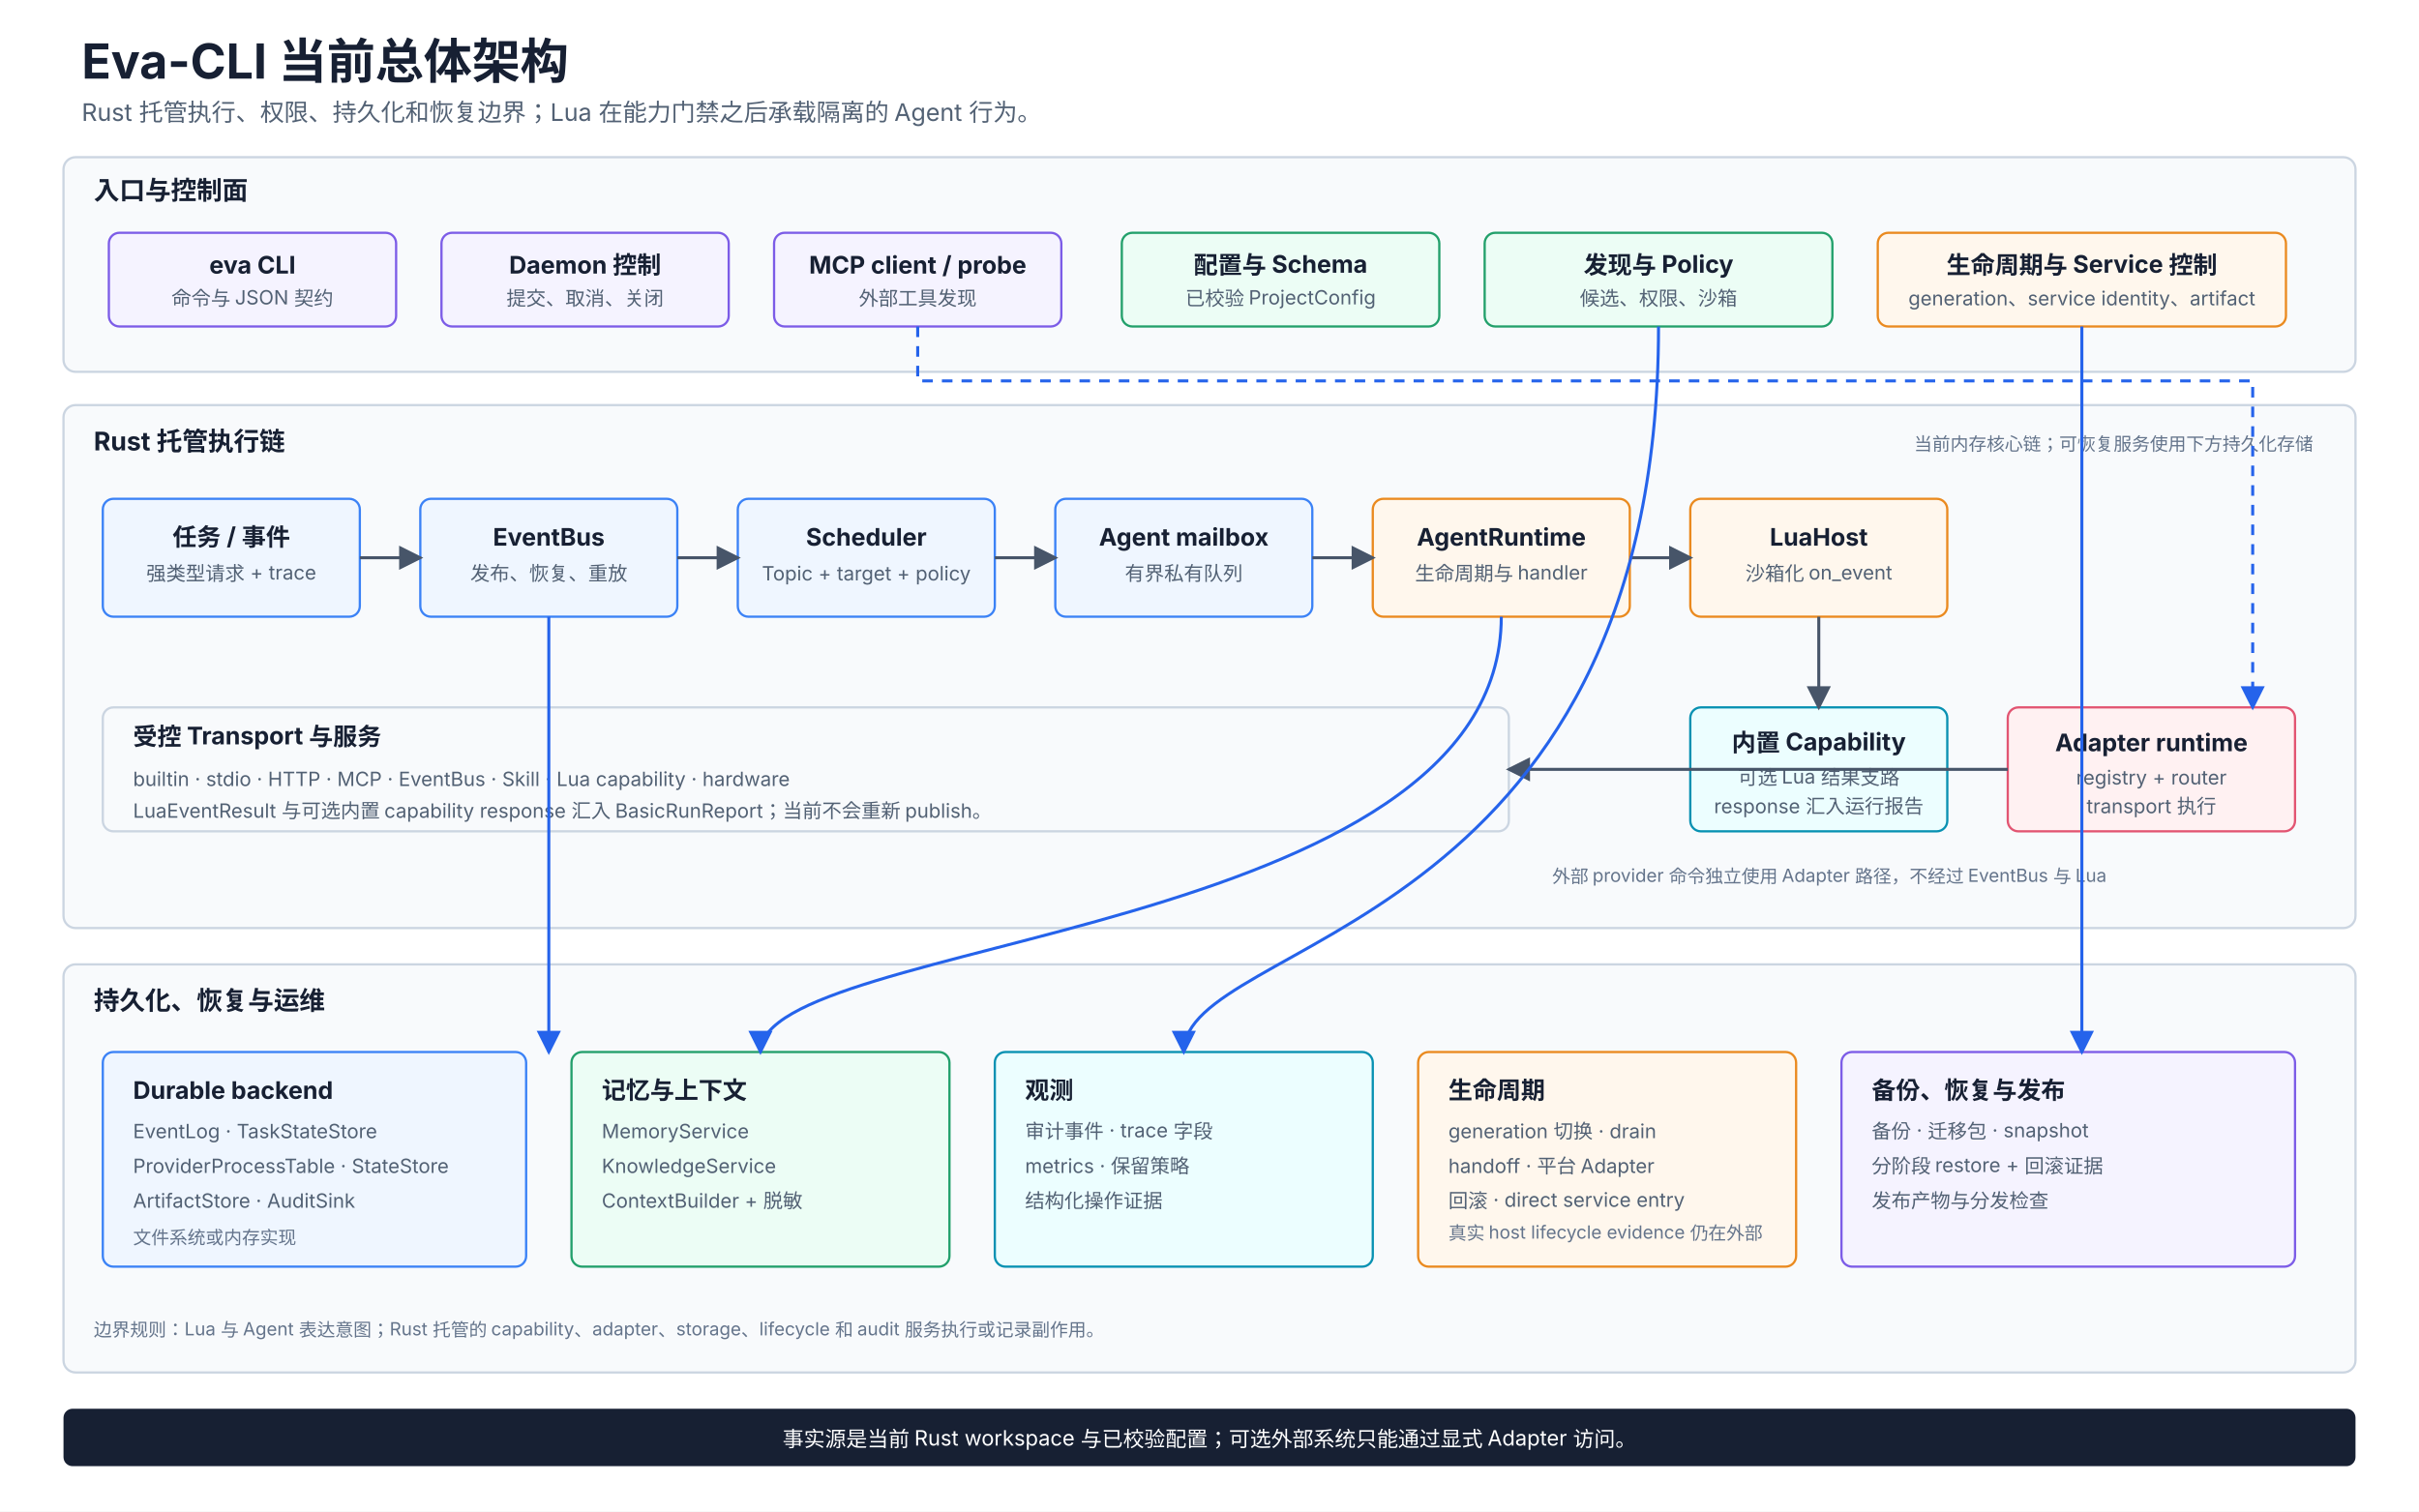
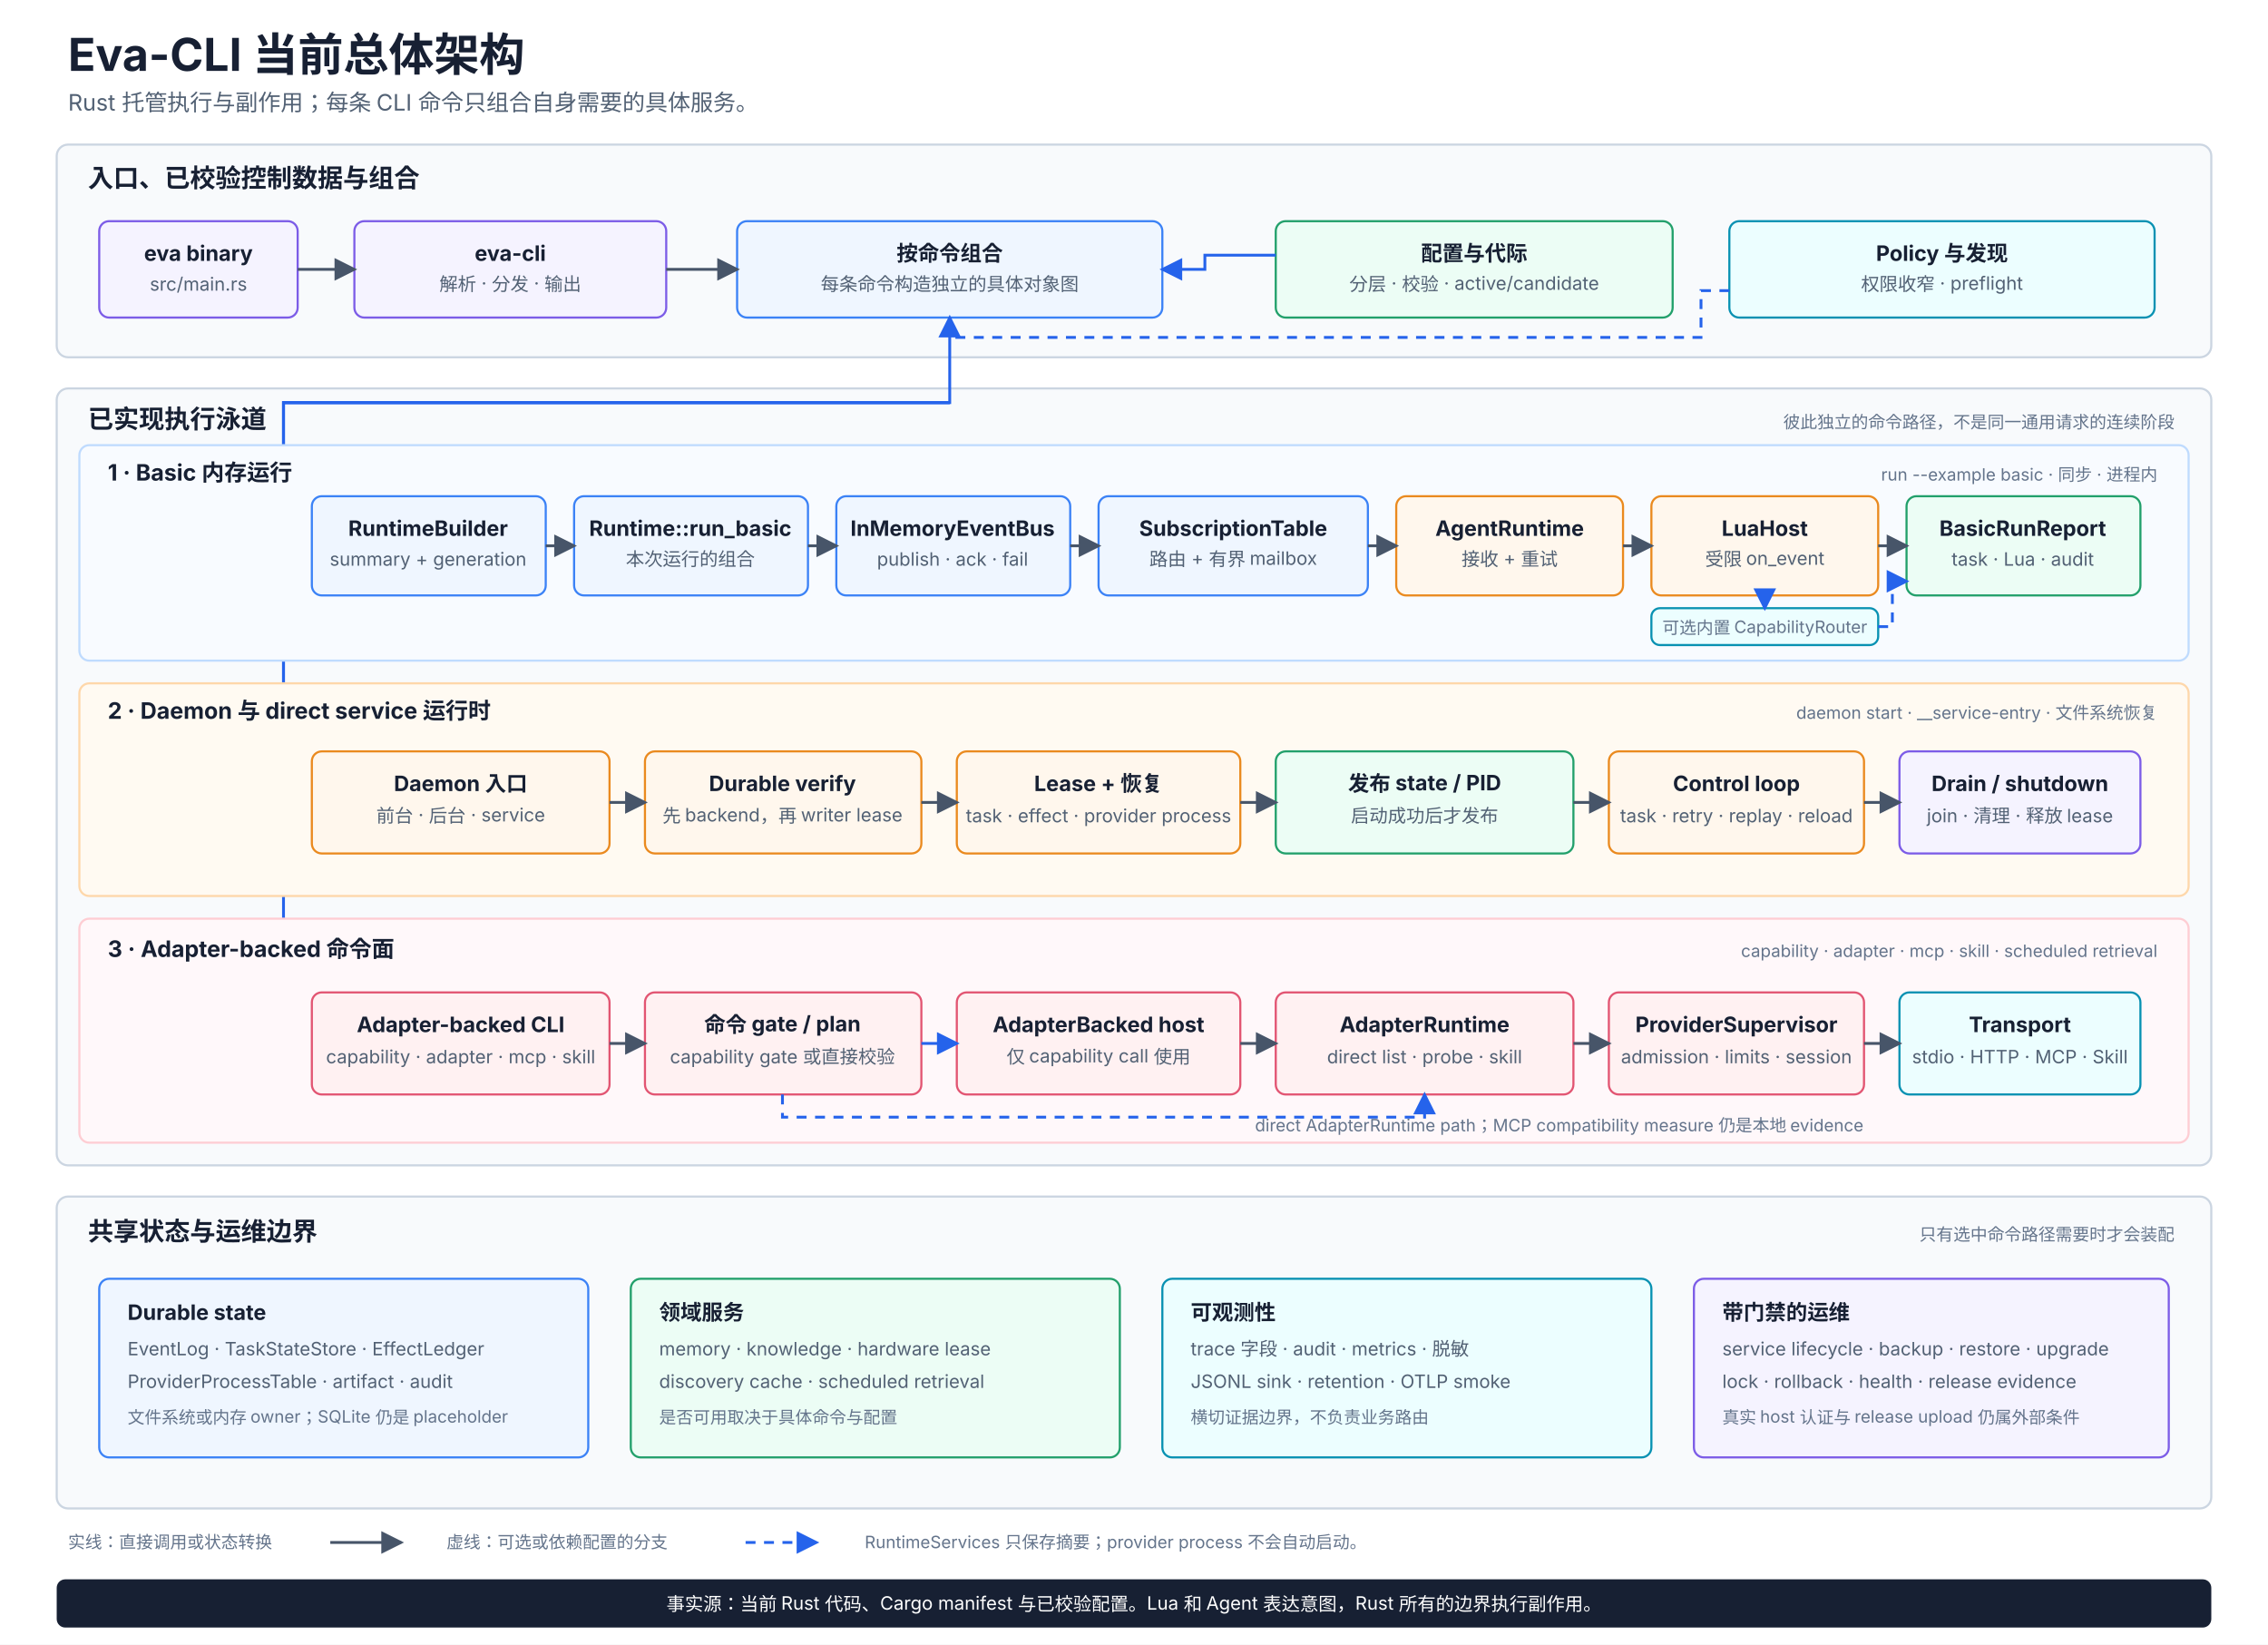
- <svg xmlns="http://www.w3.org/2000/svg" width="1600" height="1000" viewBox="0 0 1600 1000" role="img" aria-labelledby="title desc">
+ <svg xmlns="http://www.w3.org/2000/svg" width="1600" height="1160" viewBox="0 0 1600 1160" role="img" aria-labelledby="title desc">
  <defs>
    <marker id="arrow" markerWidth="8" markerHeight="8" refX="7" refY="4" orient="auto">
      <path d="M0 0L8 4L0 8Z" fill="#475569" />
    </marker>
    <marker id="arrow-blue" markerWidth="8" markerHeight="8" refX="7" refY="4" orient="auto">
      <path d="M0 0L8 4L0 8Z" fill="#2563eb" />
    </marker>
    <style>
-       text{font-family:Inter,"Segoe UI","Microsoft YaHei",sans-serif;fill:#172033}
-       .title{font-size:32px;font-weight:700}.subtitle{font-size:16px;fill:#526174}.section{font-size:17px;font-weight:700}
-       .label{font-size:16px;font-weight:700}.small{font-size:13px;fill:#526174}.tiny{font-size:12px;fill:#64748b}.footer{font-size:14px;fill:#ffffff}
-       .panel{fill:#f8fafc;stroke:#cbd5e1;stroke-width:1.5}.blue{fill:#eff6ff;stroke:#3b82f6;stroke-width:1.5}
-       .green{fill:#ecfdf5;stroke:#22a06b;stroke-width:1.5}.orange{fill:#fff7ed;stroke:#ea8a1f;stroke-width:1.5}
-       .purple{fill:#f5f3ff;stroke:#7c5ce7;stroke-width:1.5}.cyan{fill:#ecfeff;stroke:#0891b2;stroke-width:1.5}
-       .rose{fill:#fff1f2;stroke:#e25572;stroke-width:1.5}.line{fill:none;stroke:#475569;stroke-width:2;marker-end:url(#arrow)}
-       .control{fill:none;stroke:#2563eb;stroke-width:2;marker-end:url(#arrow-blue)}.dash{stroke-dasharray:7 6}
+       text{font-family:Inter,"Segoe UI","Microsoft YaHei",sans-serif;fill:#172033;letter-spacing:0}
+       .title{font-size:32px;font-weight:700}.subtitle{font-size:16px;fill:#526174}.section{font-size:18px;font-weight:700}
+       .lane-title{font-size:16px;font-weight:700}.label{font-size:15px;font-weight:700}.small{font-size:13px;fill:#526174}.tiny{font-size:12px;fill:#64748b}.footer{font-size:13px;fill:#ffffff}
+       .panel{fill:#f8fafc;stroke:#cbd5e1;stroke-width:1.5}.lane-basic{fill:#f8fbff;stroke:#bfdbfe;stroke-width:1.5}.lane-daemon{fill:#fffaf2;stroke:#fed7aa;stroke-width:1.5}.lane-provider{fill:#fff8fa;stroke:#fecdd3;stroke-width:1.5}
+       .blue{fill:#eff6ff;stroke:#3b82f6;stroke-width:1.5}.green{fill:#ecfdf5;stroke:#22a06b;stroke-width:1.5}.orange{fill:#fff7ed;stroke:#ea8a1f;stroke-width:1.5}
+       .purple{fill:#f5f3ff;stroke:#7c5ce7;stroke-width:1.5}.cyan{fill:#ecfeff;stroke:#0891b2;stroke-width:1.5}.rose{fill:#fff1f2;stroke:#e25572;stroke-width:1.5}
+       .line{fill:none;stroke:#475569;stroke-width:2;marker-end:url(#arrow)}.control{fill:none;stroke:#2563eb;stroke-width:2;marker-end:url(#arrow-blue)}.dash{stroke-dasharray:7 6}
    </style>
  </defs>
-   <rect width="1600" height="1000" fill="#ffffff" />
-   <text class="title" x="54" y="52">Eva-CLI 当前总体架构</text>
-   <text class="subtitle" x="54" y="80">Rust 托管执行、权限、持久化和恢复边界；Lua 在能力门禁之后承载隔离的 Agent 行为。</text>
-   <rect class="panel" x="42" y="104" width="1516" height="142" rx="8" />
-   <text class="section" x="62" y="132">入口与控制面</text>
+   <rect width="1600" height="1160" fill="#ffffff" />
+   <text class="title" x="48" y="50">Eva-CLI 当前总体架构</text>
+   <text class="subtitle" x="48" y="78">Rust 托管执行与副作用；每条 CLI 命令只组合自身需要的具体服务。</text>
+   <rect class="panel" x="40" y="102" width="1520" height="150" rx="8" />
+   <text class="section" x="62" y="132">入口、已校验控制数据与组合</text>
  <g>
-     <rect class="purple" x="72" y="154" width="190" height="62" rx="7" />
-     <text class="label" x="167" y="181" text-anchor="middle">eva CLI</text>
-     <text class="small" x="167" y="202" text-anchor="middle">命令与 JSON 契约</text>
-     <rect class="purple" x="292" y="154" width="190" height="62" rx="7" />
-     <text class="label" x="387" y="181" text-anchor="middle">Daemon 控制</text>
-     <text class="small" x="387" y="202" text-anchor="middle">提交、取消、关闭</text>
-     <rect class="purple" x="512" y="154" width="190" height="62" rx="7" />
-     <text class="label" x="607" y="181" text-anchor="middle">MCP client / probe</text>
-     <text class="small" x="607" y="202" text-anchor="middle">外部工具发现</text>
-     <rect class="green" x="742" y="154" width="210" height="62" rx="7" />
-     <text class="label" x="847" y="181" text-anchor="middle">配置与 Schema</text>
-     <text class="small" x="847" y="202" text-anchor="middle">已校验 ProjectConfig</text>
-     <rect class="green" x="982" y="154" width="230" height="62" rx="7" />
-     <text class="label" x="1097" y="181" text-anchor="middle">发现与 Policy</text>
-     <text class="small" x="1097" y="202" text-anchor="middle">候选、权限、沙箱</text>
-     <rect class="orange" x="1242" y="154" width="270" height="62" rx="7" />
-     <text class="label" x="1377" y="181" text-anchor="middle">生命周期与 Service 控制</text>
-     <text class="small" x="1377" y="202" text-anchor="middle">generation、service identity、artifact</text>
+     <rect class="purple" x="70" y="156" width="140" height="68" rx="7" />
+     <text class="label" x="140" y="184" text-anchor="middle">eva binary</text>
+     <text class="small" x="140" y="205" text-anchor="middle">src/main.rs</text>
+     <rect class="purple" x="250" y="156" width="220" height="68" rx="7" />
+     <text class="label" x="360" y="184" text-anchor="middle">eva-cli</text>
+     <text class="small" x="360" y="205" text-anchor="middle">解析 · 分发 · 输出</text>
+     <rect class="blue" x="520" y="156" width="300" height="68" rx="7" />
+     <text class="label" x="670" y="184" text-anchor="middle">按命令组合</text>
+     <text class="small" x="670" y="205" text-anchor="middle">每条命令构造独立的具体对象图</text>
+     <rect class="green" x="900" y="156" width="280" height="68" rx="7" />
+     <text class="label" x="1040" y="184" text-anchor="middle">配置与代际</text>
+     <text class="small" x="1040" y="205" text-anchor="middle">分层 · 校验 · active/candidate</text>
+     <rect class="cyan" x="1220" y="156" width="300" height="68" rx="7" />
+     <text class="label" x="1370" y="184" text-anchor="middle">Policy 与发现</text>
+     <text class="small" x="1370" y="205" text-anchor="middle">权限收窄 · preflight</text>
+     <path class="line" d="M210 190H250" />
+     <path class="line" d="M470 190H520" />
+     <path class="control" d="M900 180H850V190H820" />
+     <path class="control dash" d="M1220 205H1200V238H670V224" />
  </g>
-   <rect class="panel" x="42" y="268" width="1516" height="346" rx="8" />
-   <text class="section" x="62" y="298">Rust 托管执行链</text>
-   <text class="tiny" x="1530" y="298" text-anchor="end">当前内存核心链；可恢复服务使用下方持久化存储</text>
+   <rect class="panel" x="40" y="274" width="1520" height="548" rx="8" />
+   <text class="section" x="62" y="302">已实现执行泳道</text>
+   <text class="tiny" x="1534" y="302" text-anchor="end">彼此独立的命令路径，不是同一通用请求的连续阶段</text>
+   <path class="control" d="M670 224V284H200V377H220" />
+   <path class="control" d="M670 284H200V565H220" />
+   <path class="control" d="M670 284H200V737H220" />
+   <rect class="lane-basic" x="56" y="314" width="1488" height="152" rx="7" />
+   <text class="lane-title" x="76" y="339">1 · Basic 内存运行</text>
+   <text class="tiny" x="1522" y="339" text-anchor="end">run --example basic · 同步 · 进程内</text>
  <g>
-     <rect class="blue" x="68" y="330" width="170" height="78" rx="7" />
-     <text class="label" x="153" y="361" text-anchor="middle">任务 / 事件</text>
-     <text class="small" x="153" y="384" text-anchor="middle">强类型请求 + trace</text>
-     <rect class="blue" x="278" y="330" width="170" height="78" rx="7" />
-     <text class="label" x="363" y="361" text-anchor="middle">EventBus</text>
-     <text class="small" x="363" y="384" text-anchor="middle">发布、恢复、重放</text>
-     <rect class="blue" x="488" y="330" width="170" height="78" rx="7" />
-     <text class="label" x="573" y="361" text-anchor="middle">Scheduler</text>
-     <text class="small" x="573" y="384" text-anchor="middle">Topic + target + policy</text>
-     <rect class="blue" x="698" y="330" width="170" height="78" rx="7" />
-     <text class="label" x="783" y="361" text-anchor="middle">Agent mailbox</text>
-     <text class="small" x="783" y="384" text-anchor="middle">有界私有队列</text>
-     <rect class="orange" x="908" y="330" width="170" height="78" rx="7" />
-     <text class="label" x="993" y="361" text-anchor="middle">AgentRuntime</text>
-     <text class="small" x="993" y="384" text-anchor="middle">生命周期与 handler</text>
-     <rect class="orange" x="1118" y="330" width="170" height="78" rx="7" />
-     <text class="label" x="1203" y="361" text-anchor="middle">LuaHost</text>
-     <text class="small" x="1203" y="384" text-anchor="middle">沙箱化 on_event</text>
-     <path class="line" d="M238 369H278" />
-     <path class="line" d="M448 369H488" />
-     <path class="line" d="M658 369H698" />
-     <path class="line" d="M868 369H908" />
-     <path class="line" d="M1078 369H1118" />
+     <rect class="blue" x="220" y="350" width="165" height="70" rx="7" />
+     <text class="label" x="302" y="378" text-anchor="middle">RuntimeBuilder</text>
+     <text class="small" x="302" y="399" text-anchor="middle">summary + generation</text>
+     <rect class="blue" x="405" y="350" width="165" height="70" rx="7" />
+     <text class="label" x="487" y="378" text-anchor="middle">Runtime::run_basic</text>
+     <text class="small" x="487" y="399" text-anchor="middle">本次运行的组合</text>
+     <rect class="blue" x="590" y="350" width="165" height="70" rx="7" />
+     <text class="label" x="672" y="378" text-anchor="middle">InMemoryEventBus</text>
+     <text class="small" x="672" y="399" text-anchor="middle">publish · ack · fail</text>
+     <rect class="blue" x="775" y="350" width="190" height="70" rx="7" />
+     <text class="label" x="870" y="378" text-anchor="middle">SubscriptionTable</text>
+     <text class="small" x="870" y="399" text-anchor="middle">路由 + 有界 mailbox</text>
+     <rect class="orange" x="985" y="350" width="160" height="70" rx="7" />
+     <text class="label" x="1065" y="378" text-anchor="middle">AgentRuntime</text>
+     <text class="small" x="1065" y="399" text-anchor="middle">接收 + 重试</text>
+     <rect class="orange" x="1165" y="350" width="160" height="70" rx="7" />
+     <text class="label" x="1245" y="378" text-anchor="middle">LuaHost</text>
+     <text class="small" x="1245" y="399" text-anchor="middle">受限 on_event</text>
+     <rect class="green" x="1345" y="350" width="165" height="70" rx="7" />
+     <text class="label" x="1427" y="378" text-anchor="middle">BasicRunReport</text>
+     <text class="small" x="1427" y="399" text-anchor="middle">task · Lua · audit</text>
+     <path class="line" d="M385 385H405" />
+     <path class="line" d="M570 385H590" />
+     <path class="line" d="M755 385H775" />
+     <path class="line" d="M965 385H985" />
+     <path class="line" d="M1145 385H1165" />
+     <path class="line" d="M1325 385H1345" />
+     <rect class="cyan" x="1165" y="429" width="160" height="26" rx="6" />
+     <text class="tiny" x="1245" y="447" text-anchor="middle">可选内置 CapabilityRouter</text>
+     <path class="control dash" d="M1245 420V429" />
+     <path class="control dash" d="M1325 442H1335V410H1345" />
  </g>
+   <rect class="lane-daemon" x="56" y="482" width="1488" height="150" rx="7" />
+   <text class="lane-title" x="76" y="507">2 · Daemon 与 direct service 运行时</text>
+   <text class="tiny" x="1522" y="507" text-anchor="end">daemon start · __service-entry · 文件系统恢复</text>
  <g>
-     <rect class="cyan" x="1118" y="468" width="170" height="82" rx="7" />
-     <text class="label" x="1203" y="497" text-anchor="middle">内置 Capability</text>
-     <text class="small" x="1203" y="519" text-anchor="middle">可选 Lua 结果支路</text>
-     <text class="small" x="1203" y="538" text-anchor="middle">response 汇入运行报告</text>
-     <rect class="rose" x="1328" y="468" width="190" height="82" rx="7" />
-     <text class="label" x="1423" y="497" text-anchor="middle">Adapter runtime</text>
-     <text class="small" x="1423" y="519" text-anchor="middle">registry + router</text>
-     <text class="small" x="1423" y="538" text-anchor="middle">transport 执行</text>
-     <path class="line" d="M1203 408V468" />
-     <rect class="panel" x="68" y="468" width="930" height="82" rx="7" />
-     <text class="label" x="88" y="493">受控 Transport 与服务</text>
-     <text class="small" x="88" y="520">builtin · stdio · HTTP · MCP · EventBus · Skill · Lua capability · hardware</text>
-     <text class="small" x="88" y="541">LuaEventResult 与可选内置 capability response 汇入 BasicRunReport；当前不会重新 publish。</text>
-     <path class="control dash" d="M607 216V252H1490V468" />
-     <path class="line" d="M1328 509H998" />
-     <text class="tiny" x="1210" y="584" text-anchor="middle">外部 provider 命令独立使用 Adapter 路径，不经过 EventBus 与 Lua</text>
+     <rect class="orange" x="220" y="530" width="210" height="72" rx="7" />
+     <text class="label" x="325" y="558" text-anchor="middle">Daemon 入口</text>
+     <text class="small" x="325" y="580" text-anchor="middle">前台 · 后台 · service</text>
+     <rect class="orange" x="455" y="530" width="195" height="72" rx="7" />
+     <text class="label" x="552" y="558" text-anchor="middle">Durable verify</text>
+     <text class="small" x="552" y="580" text-anchor="middle">先 backend，再 writer lease</text>
+     <rect class="orange" x="675" y="530" width="200" height="72" rx="7" />
+     <text class="label" x="775" y="558" text-anchor="middle">Lease + 恢复</text>
+     <text class="small" x="775" y="580" text-anchor="middle">task · effect · provider process</text>
+     <rect class="green" x="900" y="530" width="210" height="72" rx="7" />
+     <text class="label" x="1005" y="558" text-anchor="middle">发布 state / PID</text>
+     <text class="small" x="1005" y="580" text-anchor="middle">启动成功后才发布</text>
+     <rect class="orange" x="1135" y="530" width="180" height="72" rx="7" />
+     <text class="label" x="1225" y="558" text-anchor="middle">Control loop</text>
+     <text class="small" x="1225" y="580" text-anchor="middle">task · retry · replay · reload</text>
+     <rect class="purple" x="1340" y="530" width="170" height="72" rx="7" />
+     <text class="label" x="1425" y="558" text-anchor="middle">Drain / shutdown</text>
+     <text class="small" x="1425" y="580" text-anchor="middle">join · 清理 · 释放 lease</text>
+     <path class="line" d="M430 566H455" />
+     <path class="line" d="M650 566H675" />
+     <path class="line" d="M875 566H900" />
+     <path class="line" d="M1110 566H1135" />
+     <path class="line" d="M1315 566H1340" />
  </g>
-   <rect class="panel" x="42" y="638" width="1516" height="270" rx="8" />
-   <text class="section" x="62" y="668">持久化、恢复与运维</text>
+   <rect class="lane-provider" x="56" y="648" width="1488" height="158" rx="7" />
+   <text class="lane-title" x="76" y="675">3 · Adapter-backed 命令面</text>
+   <text class="tiny" x="1522" y="675" text-anchor="end">capability · adapter · mcp · skill · scheduled retrieval</text>
  <g>
-     <rect class="blue" x="68" y="696" width="280" height="142" rx="7" />
-     <text class="label" x="88" y="727">Durable backend</text>
-     <text class="small" x="88" y="753">EventLog · TaskStateStore</text>
-     <text class="small" x="88" y="776">ProviderProcessTable · StateStore</text>
-     <text class="small" x="88" y="799">ArtifactStore · AuditSink</text>
-     <text class="tiny" x="88" y="823">文件系统或内存实现</text>
-     <rect class="green" x="378" y="696" width="250" height="142" rx="7" />
-     <text class="label" x="398" y="727">记忆与上下文</text>
-     <text class="small" x="398" y="753">MemoryService</text>
-     <text class="small" x="398" y="776">KnowledgeService</text>
-     <text class="small" x="398" y="799">ContextBuilder + 脱敏</text>
-     <rect class="cyan" x="658" y="696" width="250" height="142" rx="7" />
-     <text class="label" x="678" y="727">观测</text>
-     <text class="small" x="678" y="753">审计事件 · trace 字段</text>
-     <text class="small" x="678" y="776">metrics · 保留策略</text>
-     <text class="small" x="678" y="799">结构化操作证据</text>
-     <rect class="orange" x="938" y="696" width="250" height="142" rx="7" />
-     <text class="label" x="958" y="727">生命周期</text>
-     <text class="small" x="958" y="753">generation 切换 · drain</text>
-     <text class="small" x="958" y="776">handoff · 平台 Adapter</text>
-     <text class="small" x="958" y="799">回滚 · direct service entry</text>
-     <text class="tiny" x="958" y="820">真实 host lifecycle evidence 仍在外部</text>
-     <rect class="purple" x="1218" y="696" width="300" height="142" rx="7" />
-     <text class="label" x="1238" y="727">备份、恢复与发布</text>
-     <text class="small" x="1238" y="753">备份 · 迁移包 · snapshot</text>
-     <text class="small" x="1238" y="776">分阶段 restore + 回滚证据</text>
-     <text class="small" x="1238" y="799">发布产物与分发检查</text>
+     <rect class="rose" x="220" y="700" width="210" height="72" rx="7" />
+     <text class="label" x="325" y="728" text-anchor="middle">Adapter-backed CLI</text>
+     <text class="small" x="325" y="750" text-anchor="middle">capability · adapter · mcp · skill</text>
+     <rect class="rose" x="455" y="700" width="195" height="72" rx="7" />
+     <text class="label" x="552" y="728" text-anchor="middle">命令 gate / plan</text>
+     <text class="small" x="552" y="750" text-anchor="middle">capability gate 或直接校验</text>
+     <rect class="rose" x="675" y="700" width="200" height="72" rx="7" />
+     <text class="label" x="775" y="728" text-anchor="middle">AdapterBacked host</text>
+     <text class="small" x="775" y="750" text-anchor="middle">仅 capability call 使用</text>
+     <rect class="rose" x="900" y="700" width="210" height="72" rx="7" />
+     <text class="label" x="1005" y="728" text-anchor="middle">AdapterRuntime</text>
+     <text class="small" x="1005" y="750" text-anchor="middle">direct list · probe · skill</text>
+     <rect class="rose" x="1135" y="700" width="180" height="72" rx="7" />
+     <text class="label" x="1225" y="728" text-anchor="middle">ProviderSupervisor</text>
+     <text class="small" x="1225" y="750" text-anchor="middle">admission · limits · session</text>
+     <rect class="cyan" x="1340" y="700" width="170" height="72" rx="7" />
+     <text class="label" x="1425" y="728" text-anchor="middle">Transport</text>
+     <text class="small" x="1425" y="750" text-anchor="middle">stdio · HTTP · MCP · Skill</text>
+     <path class="line" d="M430 736H455" />
+     <path class="control" d="M650 736H675" />
+     <path class="line" d="M875 736H900" />
+     <path class="line" d="M1110 736H1135" />
+     <path class="line" d="M1315 736H1340" />
+     <path class="control dash" d="M552 772V788H1005V772" />
+     <text class="tiny" x="1100" y="798" text-anchor="middle">direct AdapterRuntime path；MCP compatibility measure 仍是本地 evidence</text>
  </g>
-   <path class="control" d="M363 408V696" />
-   <path class="control" d="M993 408C993 620 503 620 503 696" />
-   <path class="control" d="M1097 216C1097 620 783 620 783 696" />
-   <path class="control" d="M1377 216V696" />
-   <text class="tiny" x="62" y="884">边界规则：Lua 与 Agent 表达意图；Rust 托管的 capability、adapter、storage、lifecycle 和 audit 服务执行或记录副作用。</text>
-   <rect x="42" y="932" width="1516" height="38" rx="6" fill="#172033" />
-   <text class="footer" x="800" y="957" text-anchor="middle">事实源是当前 Rust workspace 与已校验配置；可选外部系统只能通过显式 Adapter 访问。</text>
+   <rect class="panel" x="40" y="844" width="1520" height="220" rx="8" />
+   <text class="section" x="62" y="875">共享状态与运维边界</text>
+   <text class="tiny" x="1534" y="875" text-anchor="end">只有选中命令路径需要时才会装配</text>
+   <g>
+     <rect class="blue" x="70" y="902" width="345" height="126" rx="7" />
+     <text class="label" x="90" y="931">Durable state</text>
+     <text class="small" x="90" y="956">EventLog · TaskStateStore · EffectLedger</text>
+     <text class="small" x="90" y="979">ProviderProcessTable · artifact · audit</text>
+     <text class="tiny" x="90" y="1004">文件系统或内存 owner；SQLite 仍是 placeholder</text>
+     <rect class="green" x="445" y="902" width="345" height="126" rx="7" />
+     <text class="label" x="465" y="931">领域服务</text>
+     <text class="small" x="465" y="956">memory · knowledge · hardware lease</text>
+     <text class="small" x="465" y="979">discovery cache · scheduled retrieval</text>
+     <text class="tiny" x="465" y="1004">是否可用取决于具体命令与配置</text>
+     <rect class="cyan" x="820" y="902" width="345" height="126" rx="7" />
+     <text class="label" x="840" y="931">可观测性</text>
+     <text class="small" x="840" y="956">trace 字段 · audit · metrics · 脱敏</text>
+     <text class="small" x="840" y="979">JSONL sink · retention · OTLP smoke</text>
+     <text class="tiny" x="840" y="1004">横切证据边界，不负责业务路由</text>
+     <rect class="purple" x="1195" y="902" width="335" height="126" rx="7" />
+     <text class="label" x="1215" y="931">带门禁的运维</text>
+     <text class="small" x="1215" y="956">service lifecycle · backup · restore · upgrade</text>
+     <text class="small" x="1215" y="979">lock · rollback · health · release evidence</text>
+     <text class="tiny" x="1215" y="1004">真实 host 认证与 release upload 仍属外部条件</text>
+   </g>
+   <text class="tiny" x="48" y="1092">实线：直接调用或状态转换</text>
+   <line x1="233" y1="1088" x2="283" y2="1088" class="line" />
+   <text class="tiny" x="315" y="1092">虚线：可选或依赖配置的分支</text>
+   <line x1="526" y1="1088" x2="576" y2="1088" class="control dash" />
+   <text class="tiny" x="610" y="1092">RuntimeServices 只保存摘要；provider process 不会自动启动。</text>
+   <rect x="40" y="1114" width="1520" height="34" rx="6" fill="#172033" />
+   <text class="footer" x="800" y="1136" text-anchor="middle">事实源：当前 Rust 代码、Cargo manifest 与已校验配置。Lua 和 Agent 表达意图，Rust 所有的边界执行副作用。</text>
</svg>
